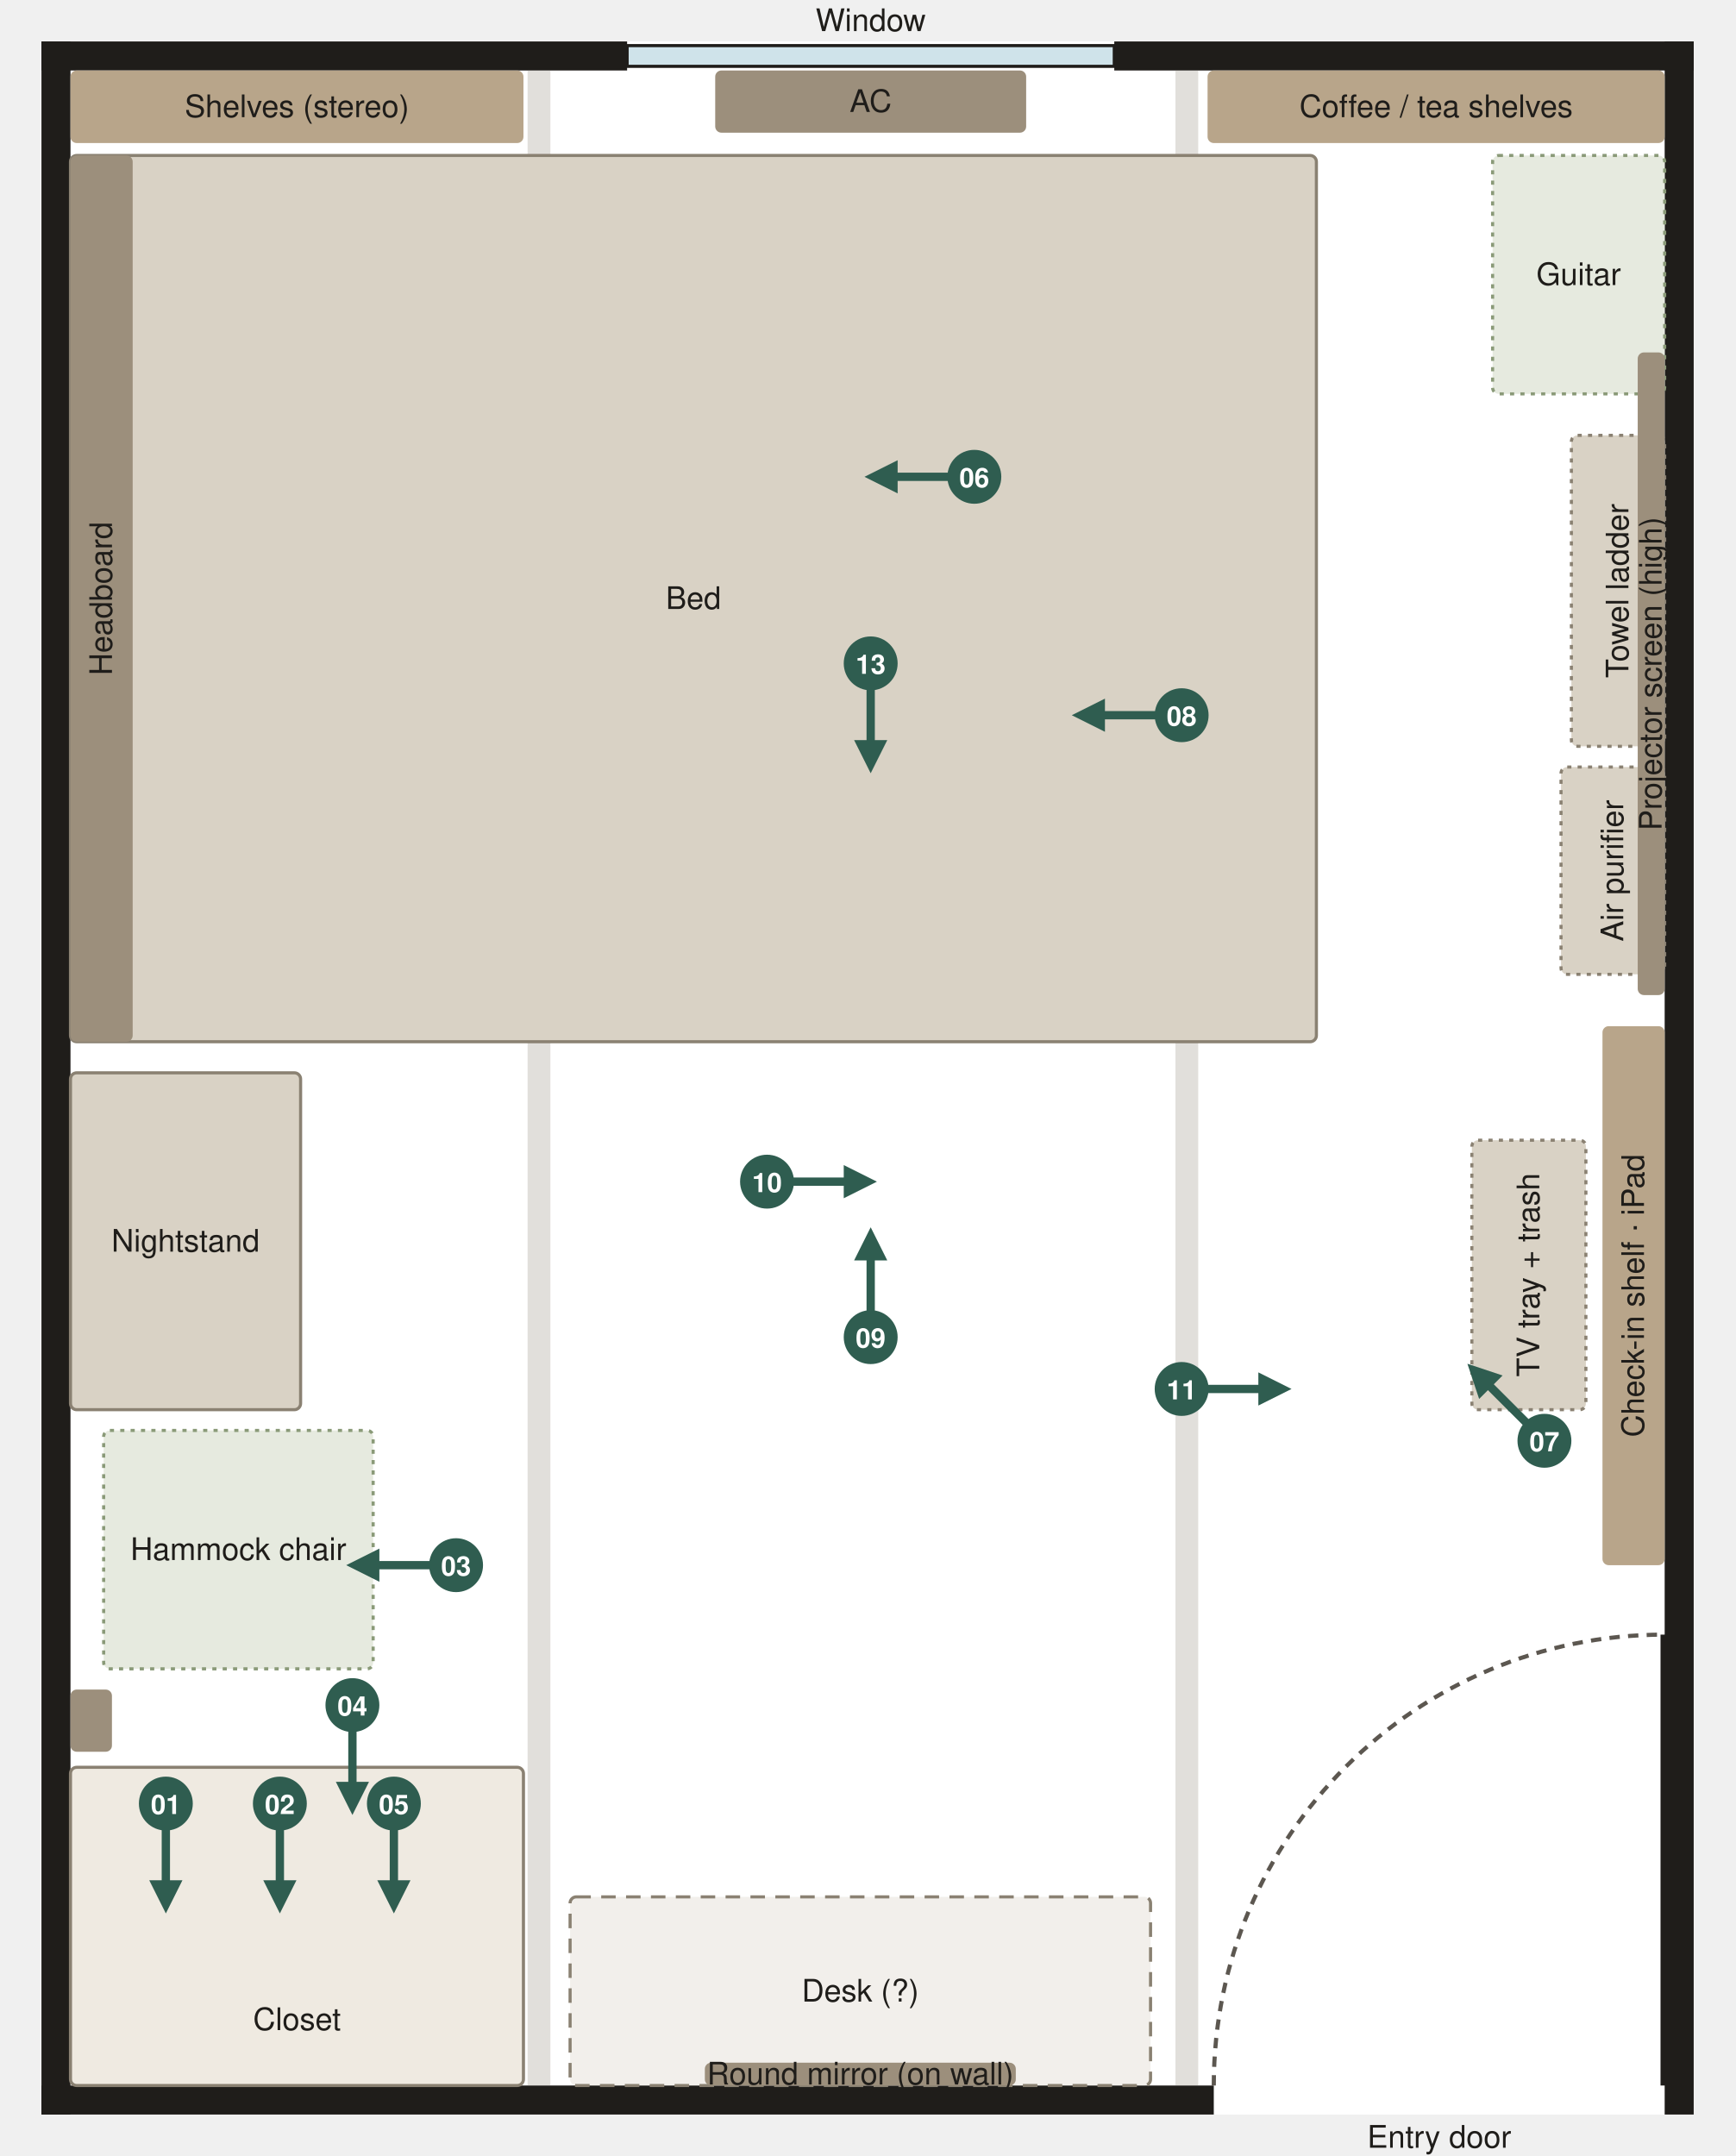
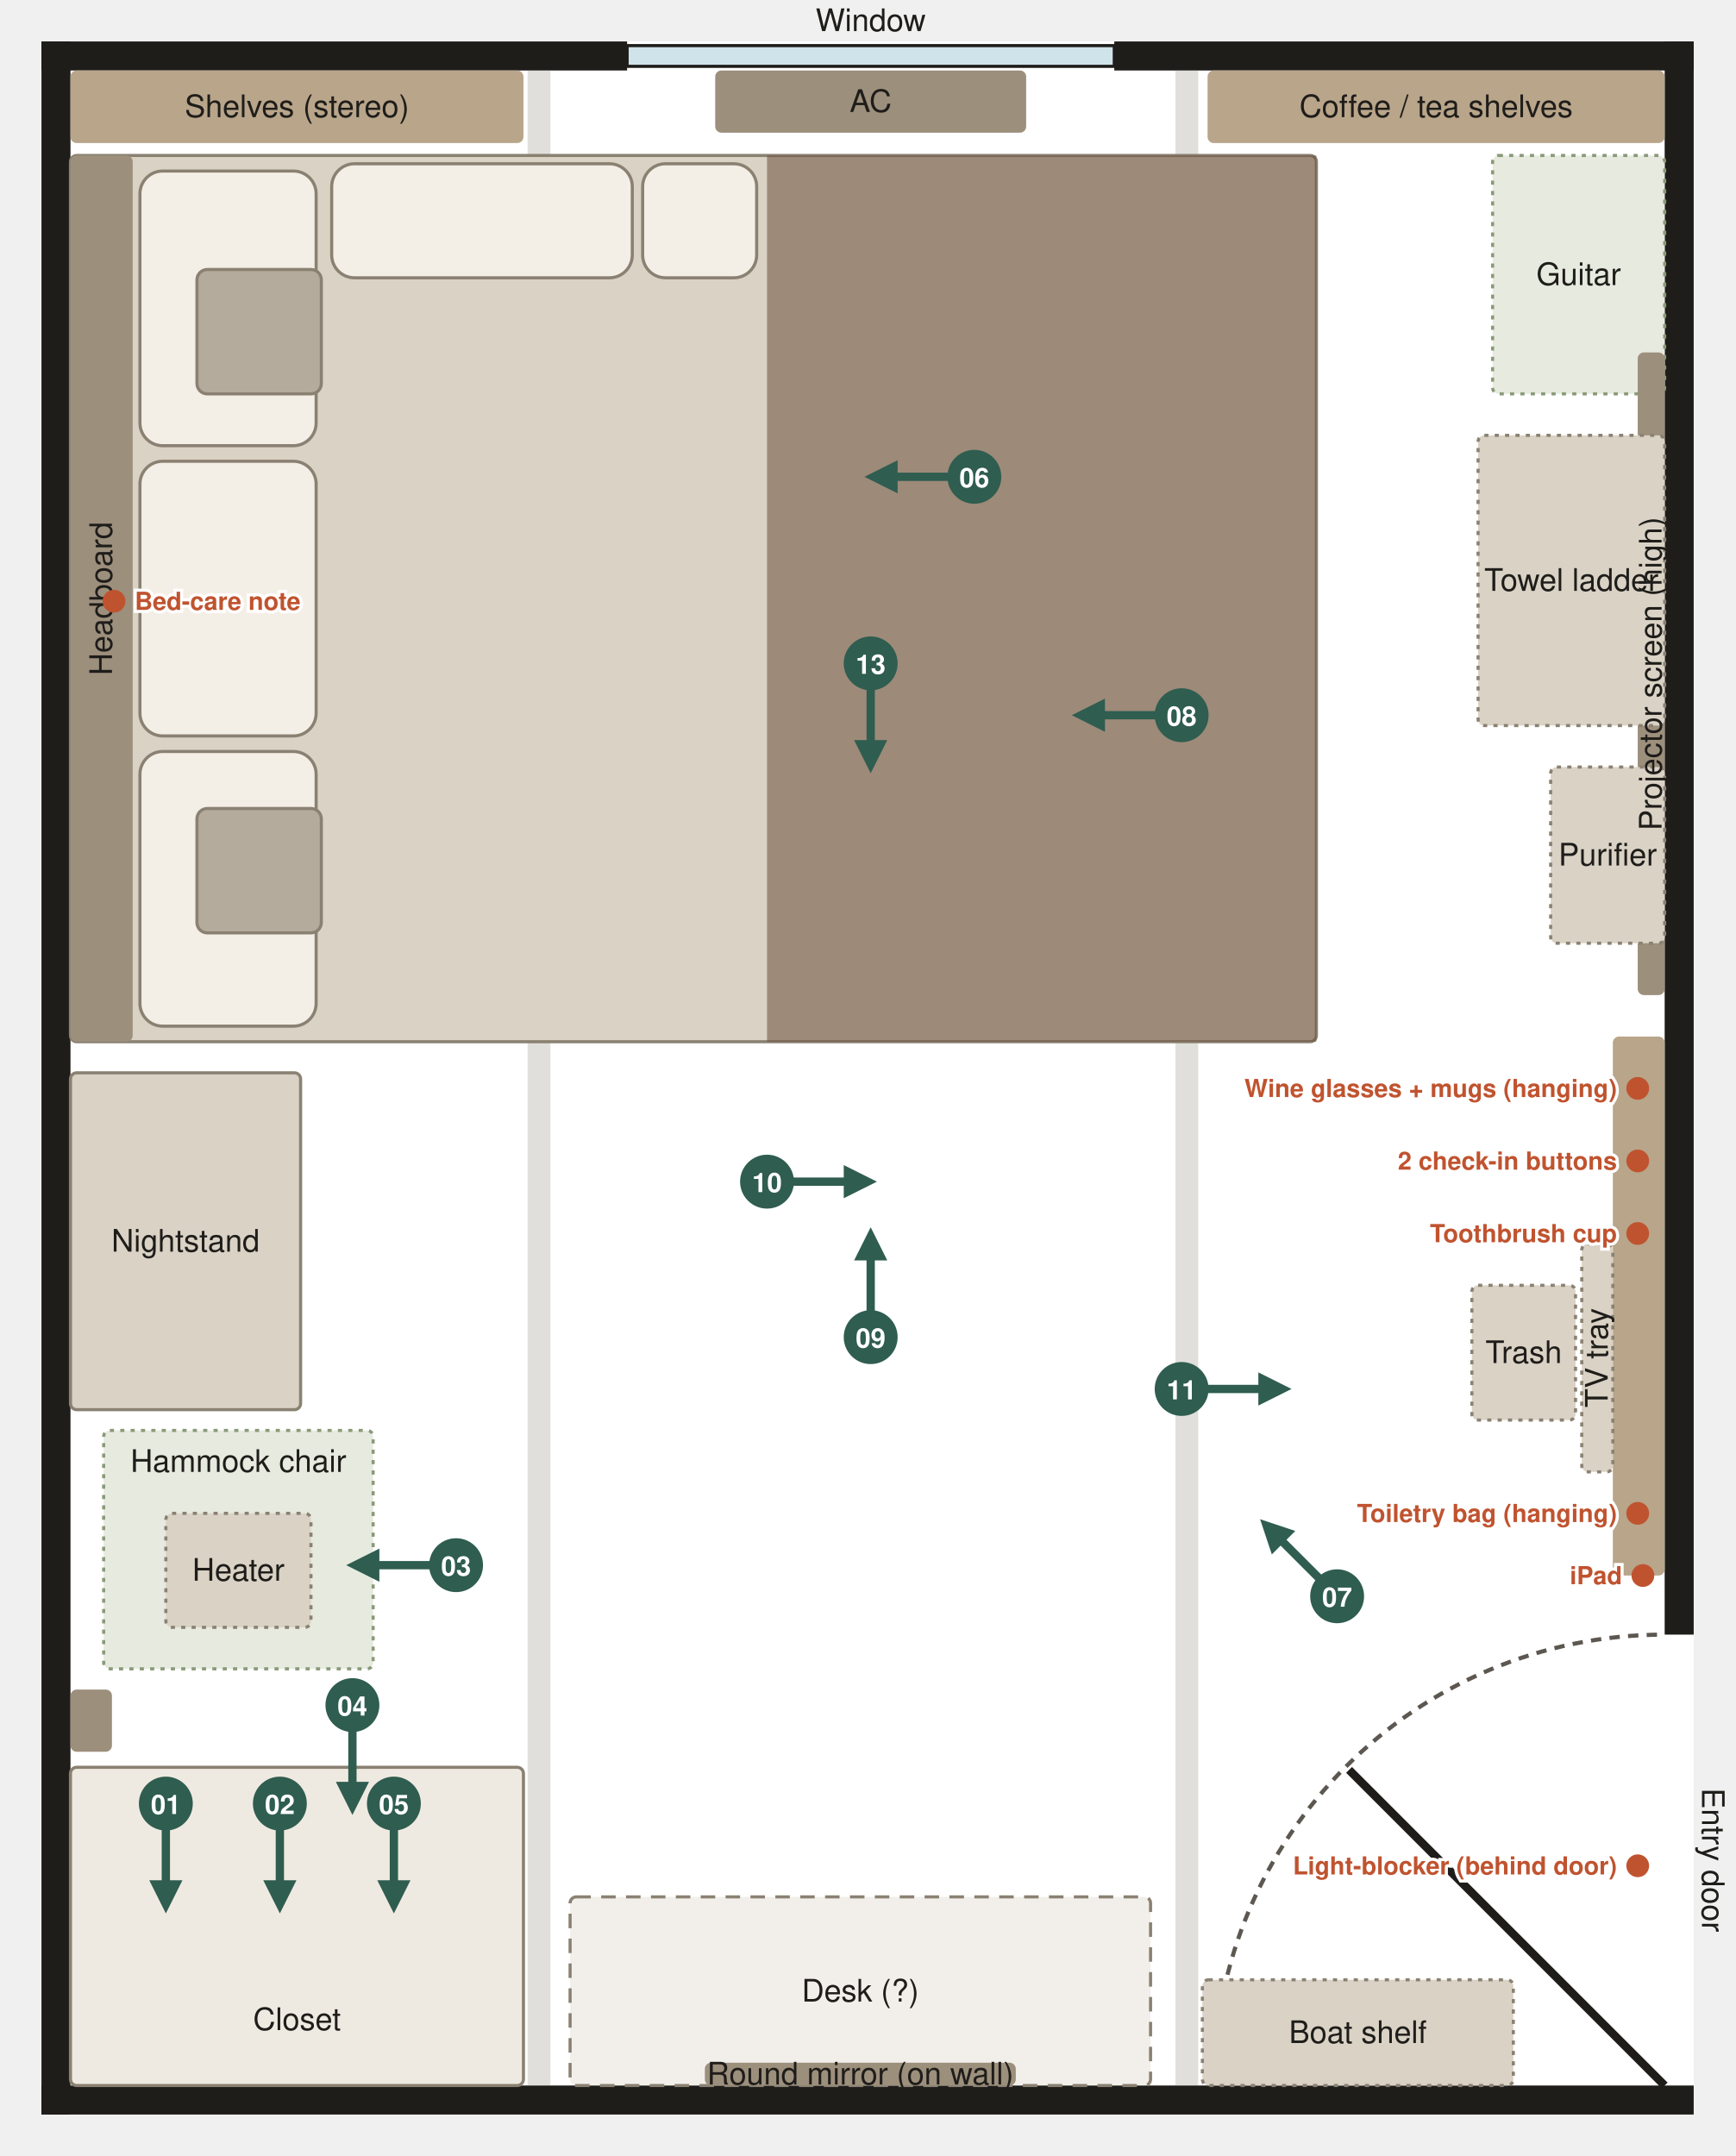
<svg xmlns="http://www.w3.org/2000/svg" viewBox="-40 -40 1674 2080" font-family="-apple-system,Helvetica,Arial,sans-serif">
-   <style>.wall{fill:var(--ink,#1f1d1a)}.floor{fill:var(--surface,#fff)}.furniture{fill:#d9d2c5;stroke:#8a8172;stroke-width:3}.soft{fill:#e6eadf;stroke:#8a9a78;stroke-width:3}.shelf{fill:#b8a58a}.fixture{fill:#9c8f7c}.room{fill:#efeae1;stroke:#8a8172;stroke-width:3}.off{stroke-dasharray:14 10;fill-opacity:.35}.approx{stroke-dasharray:4 6}.lbl{font-size:30px;fill:var(--ink,#1f1d1a)}.raf{stroke:#8a8172;stroke-width:22;stroke-opacity:.25}.cam{fill:var(--accent,#2f5d50)}.camt{font-size:26px;font-weight:700;fill:#fff}.door{fill:none;stroke:var(--ink-2,#5c5750);stroke-width:4;stroke-dasharray:10 8}</style>
+   <style>.wall{fill:var(--ink,#1f1d1a)}.floor{fill:var(--surface,#fff)}.furniture{fill:#d9d2c5;stroke:#8a8172;stroke-width:3}.soft{fill:#e6eadf;stroke:#8a9a78;stroke-width:3}.shelf{fill:#b8a58a}.fixture{fill:#9c8f7c}.room{fill:#efeae1;stroke:#8a8172;stroke-width:3}.off{stroke-dasharray:14 10;fill-opacity:.35}.approx{stroke-dasharray:4 6}.lbl{font-size:30px;fill:var(--ink,#1f1d1a)}.raf{stroke:#8a8172;stroke-width:22;stroke-opacity:.25}.cam{fill:var(--accent,#2f5d50)}.camt{font-size:26px;font-weight:700;fill:#fff}.pt{font-size:24px;fill:#c0532f;font-weight:600;paint-order:stroke;stroke:#fff;stroke-width:6px}.door{fill:none;stroke:var(--ink-2,#5c5750);stroke-width:4;stroke-dasharray:10 8}</style>
  <rect class="floor" x="0" y="0" width="1594" height="2000" />
  <rect class="wall" x="0" y="0" width="565" height="28" />
  <rect class="wall" x="1035" y="0" width="559" height="28" />
  <rect x="565" y="4" width="470" height="20" fill="#cfe3ea" stroke="#1f1d1a" stroke-width="3" />
  <rect class="wall" x="0" y="0" width="28" height="2000" />
-   <rect class="wall" x="1566" y="0" width="28" height="2000" />
-   <rect class="wall" x="0" y="1972" width="1131" height="28" />
+   <rect class="wall" x="0" y="1972" width="1594" height="28" />
+   <rect class="wall" x="1566" y="0" width="28" height="1537" />
  <path class="door" d="M 1131 1972 A 435 435 0 0 1 1566 1537" />
-   <line x1="1566" y1="1972" x2="1566" y2="1537" stroke="#1f1d1a" stroke-width="8" />
+   <line x1="1566" y1="1972" x2="1261.5" y2="1667.5" stroke="#1f1d1a" stroke-width="8" />
  <line class="raf" x1="480" y1="28" x2="480" y2="1972" />
  <line class="raf" x1="1105" y1="28" x2="1105" y2="1972" />
  <rect id="bed" class="furniture " x="28" y="110" width="1202" height="855" rx="6" />
  <rect id="headboard" class="fixture approx" x="28" y="110" width="60" height="855" rx="6" />
  <rect id="closet" class="room " x="28" y="1665" width="437" height="307" rx="6" />
  <rect id="shelf-nw" class="shelf " x="28" y="28" width="437" height="70" rx="6" />
  <rect id="shelf-ne" class="shelf " x="1125" y="28" width="441" height="70" rx="6" />
  <rect id="ac" class="fixture approx" x="650" y="28" width="300" height="60" rx="6" />
  <rect id="nightstand" class="furniture " x="28" y="995" width="222" height="325" rx="6" />
  <rect id="hammock" class="soft approx" x="60" y="1340" width="260" height="230" rx="6" />
  <rect id="robe" class="fixture approx" x="28" y="1590" width="40" height="60" rx="6" />
  <rect id="desk" class="furniture off" x="510" y="1790" width="560" height="182" rx="6" />
  <rect id="round-mirror" class="fixture approx" x="640" y="1950" width="300" height="22" rx="6" />
  <rect id="plant-guitar" class="soft approx" x="1400" y="110" width="166" height="230" rx="6" />
-   <rect id="ladder" class="furniture approx" x="1476" y="380" width="90" height="300" rx="6" />
-   <rect id="purifier" class="furniture approx" x="1466" y="700" width="100" height="200" rx="6" />
-   <rect id="shelf-door" class="shelf approx" x="1506" y="950" width="60" height="520" rx="6" />
-   <rect id="tray-trash" class="furniture approx" x="1380" y="1060" width="110" height="260" rx="6" />
  <rect id="screen" class="fixture approx" x="1540" y="300" width="26" height="620" rx="6" />
-   <text class="lbl" x="629" y="537.5" text-anchor="middle" dominant-baseline="middle">Bed</text>
+   <rect id="ladder" class="furniture approx" x="1386" y="380" width="180" height="280" rx="6" />
+   <rect id="purifier" class="furniture approx" x="1456" y="700" width="110" height="170" rx="6" />
+   <rect id="shelf-door" class="shelf approx" x="1516" y="960" width="50" height="520" rx="6" />
+   <rect id="tv-tray" class="furniture approx" x="1486" y="1160" width="30" height="220" rx="6" />
+   <rect id="trash" class="furniture approx" x="1380" y="1200" width="100" height="130" rx="6" />
+   <rect id="space-heater" class="furniture approx" x="120" y="1420" width="140" height="110" rx="6" />
+   <rect id="boat-shelf" class="furniture approx" x="1120" y="1870" width="300" height="102" rx="6" />
+   <rect x="700" y="110" width="530" height="855" fill="#6b4f3a" fill-opacity=".55" />
+   <rect x="95" y="125" width="170" height="265" rx="22" fill="#f4efe6" stroke="#8a8172" stroke-width="3" />
+   <rect x="95" y="405" width="170" height="265" rx="22" fill="#f4efe6" stroke="#8a8172" stroke-width="3" />
+   <rect x="95" y="685" width="170" height="265" rx="22" fill="#f4efe6" stroke="#8a8172" stroke-width="3" />
+   <rect x="280" y="118" width="290" height="110" rx="22" fill="#f4efe6" stroke="#8a8172" stroke-width="3" />
+   <rect x="580" y="118" width="110" height="110" rx="22" fill="#f4efe6" stroke="#8a8172" stroke-width="3" />
+   <rect x="150" y="220" width="120" height="120" rx="10" fill="#b5ab9c" stroke="#8a8172" stroke-width="3" />
+   <rect x="150" y="740" width="120" height="120" rx="10" fill="#b5ab9c" stroke="#8a8172" stroke-width="3" />
  <text class="lbl" x="58" y="537.5" text-anchor="middle" dominant-baseline="middle" transform="rotate(-90 58 537.5)">Headboard</text>
  <text class="lbl" x="246.5" y="1908.5" text-anchor="middle" dominant-baseline="middle">Closet</text>
  <text class="lbl" x="246.5" y="63" text-anchor="middle" dominant-baseline="middle">Shelves (stereo)</text>
  <text class="lbl" x="1345.5" y="63" text-anchor="middle" dominant-baseline="middle">Coffee / tea shelves</text>
  <text class="lbl" x="800" y="58" text-anchor="middle" dominant-baseline="middle">AC</text>
  <text class="lbl" x="139" y="1157.5" text-anchor="middle" dominant-baseline="middle">Nightstand</text>
-   <text class="lbl" x="190" y="1455" text-anchor="middle" dominant-baseline="middle">Hammock chair</text>
+   <text class="lbl" x="190" y="1370" text-anchor="middle" dominant-baseline="middle">Hammock chair</text>
  <text class="lbl" x="790" y="1881" text-anchor="middle" dominant-baseline="middle">Desk (?)</text>
  <text class="lbl" x="790" y="1961" text-anchor="middle" dominant-baseline="middle">Round mirror (on wall)</text>
  <text class="lbl" x="1483" y="225" text-anchor="middle" dominant-baseline="middle">Guitar</text>
-   <text class="lbl" x="1521" y="530" text-anchor="middle" dominant-baseline="middle" transform="rotate(-90 1521 530)">Towel ladder</text>
-   <text class="lbl" x="1516" y="800" text-anchor="middle" dominant-baseline="middle" transform="rotate(-90 1516 800)">Air purifier</text>
-   <text class="lbl" x="1536" y="1210" text-anchor="middle" dominant-baseline="middle" transform="rotate(-90 1536 1210)">Check-in shelf · iPad</text>
-   <text class="lbl" x="1435" y="1190" text-anchor="middle" dominant-baseline="middle" transform="rotate(-90 1435 1190)">TV tray + trash</text>
  <text class="lbl" x="1553" y="610" text-anchor="middle" dominant-baseline="middle" transform="rotate(-90 1553 610)">Projector screen (high)</text>
+   <text class="lbl" x="1476" y="520" text-anchor="middle" dominant-baseline="middle">Towel ladder</text>
+   <text class="lbl" x="1511" y="785" text-anchor="middle" dominant-baseline="middle">Purifier</text>
+   <text class="lbl" x="1501" y="1270" text-anchor="middle" dominant-baseline="middle" transform="rotate(-90 1501 1270)">TV tray</text>
+   <text class="lbl" x="1430" y="1265" text-anchor="middle" dominant-baseline="middle">Trash</text>
+   <text class="lbl" x="190" y="1475" text-anchor="middle" dominant-baseline="middle">Heater</text>
+   <text class="lbl" x="1270" y="1921" text-anchor="middle" dominant-baseline="middle">Boat shelf</text>
  <text class="lbl" x="800" y="-10" text-anchor="middle">Window</text>
-   <text class="lbl" x="1348.5" y="2032" text-anchor="middle">Entry door</text>
+   <text class="lbl" x="1602" y="1754.5" text-anchor="middle" transform="rotate(90 1602 1754.5)">Entry door</text>
+   <circle cx="70" cy="540" r="11" fill="#c0532f" />
+   <text class="pt" x="90" y="540" text-anchor="start" dominant-baseline="middle">Bed-care note</text>
+   <circle cx="1545" cy="1480" r="11" fill="#c0532f" />
+   <text class="pt" x="1525" y="1480" text-anchor="end" dominant-baseline="middle">iPad</text>
+   <circle cx="1540" cy="1080" r="11" fill="#c0532f" />
+   <text class="pt" x="1520" y="1080" text-anchor="end" dominant-baseline="middle">2 check-in buttons</text>
+   <circle cx="1540" cy="1150" r="11" fill="#c0532f" />
+   <text class="pt" x="1520" y="1150" text-anchor="end" dominant-baseline="middle">Toothbrush cup</text>
+   <circle cx="1540" cy="1010" r="11" fill="#c0532f" />
+   <text class="pt" x="1520" y="1010" text-anchor="end" dominant-baseline="middle">Wine glasses + mugs (hanging)</text>
+   <circle cx="1540" cy="1420" r="11" fill="#c0532f" />
+   <text class="pt" x="1520" y="1420" text-anchor="end" dominant-baseline="middle">Toiletry bag (hanging)</text>
+   <circle cx="1540" cy="1760" r="11" fill="#c0532f" />
+   <text class="pt" x="1520" y="1760" text-anchor="end" dominant-baseline="middle">Light-blocker (behind door)</text>
  <g id="cam-01">
    <line x1="120" y1="1700" x2="120" y2="1790" stroke="var(--accent,#2f5d50)" stroke-width="8" marker-end="url(#a)" />
    <circle class="cam" cx="120" cy="1700" r="26" />
    <text class="camt" x="120" y="1701" text-anchor="middle" dominant-baseline="middle">01</text>
  </g>
  <g id="cam-02">
    <line x1="230" y1="1700" x2="230" y2="1790" stroke="var(--accent,#2f5d50)" stroke-width="8" marker-end="url(#a)" />
    <circle class="cam" cx="230" cy="1700" r="26" />
    <text class="camt" x="230" y="1701" text-anchor="middle" dominant-baseline="middle">02</text>
  </g>
  <g id="cam-03">
    <line x1="400" y1="1470" x2="310" y2="1470" stroke="var(--accent,#2f5d50)" stroke-width="8" marker-end="url(#a)" />
    <circle class="cam" cx="400" cy="1470" r="26" />
    <text class="camt" x="400" y="1471" text-anchor="middle" dominant-baseline="middle">03</text>
  </g>
  <g id="cam-04">
    <line x1="300" y1="1605" x2="300" y2="1695" stroke="var(--accent,#2f5d50)" stroke-width="8" marker-end="url(#a)" />
    <circle class="cam" cx="300" cy="1605" r="26" />
    <text class="camt" x="300" y="1606" text-anchor="middle" dominant-baseline="middle">04</text>
  </g>
  <g id="cam-05">
    <line x1="340" y1="1700" x2="340" y2="1790" stroke="var(--accent,#2f5d50)" stroke-width="8" marker-end="url(#a)" />
    <circle class="cam" cx="340" cy="1700" r="26" />
    <text class="camt" x="340" y="1701" text-anchor="middle" dominant-baseline="middle">05</text>
  </g>
  <g id="cam-06">
    <line x1="900" y1="420" x2="810" y2="420" stroke="var(--accent,#2f5d50)" stroke-width="8" marker-end="url(#a)" />
    <circle class="cam" cx="900" cy="420" r="26" />
    <text class="camt" x="900" y="421" text-anchor="middle" dominant-baseline="middle">06</text>
  </g>
  <g id="cam-07">
-     <line x1="1450" y1="1350" x2="1387" y2="1287" stroke="var(--accent,#2f5d50)" stroke-width="8" marker-end="url(#a)" />
-     <circle class="cam" cx="1450" cy="1350" r="26" />
-     <text class="camt" x="1450" y="1351" text-anchor="middle" dominant-baseline="middle">07</text>
+     <line x1="1250" y1="1500" x2="1187" y2="1437" stroke="var(--accent,#2f5d50)" stroke-width="8" marker-end="url(#a)" />
+     <circle class="cam" cx="1250" cy="1500" r="26" />
+     <text class="camt" x="1250" y="1501" text-anchor="middle" dominant-baseline="middle">07</text>
  </g>
  <g id="cam-08">
    <line x1="1100" y1="650" x2="1010" y2="650" stroke="var(--accent,#2f5d50)" stroke-width="8" marker-end="url(#a)" />
    <circle class="cam" cx="1100" cy="650" r="26" />
    <text class="camt" x="1100" y="651" text-anchor="middle" dominant-baseline="middle">08</text>
  </g>
  <g id="cam-09">
    <line x1="800" y1="1250" x2="800" y2="1160" stroke="var(--accent,#2f5d50)" stroke-width="8" marker-end="url(#a)" />
    <circle class="cam" cx="800" cy="1250" r="26" />
    <text class="camt" x="800" y="1251" text-anchor="middle" dominant-baseline="middle">09</text>
  </g>
  <g id="cam-10">
    <line x1="700" y1="1100" x2="790" y2="1100" stroke="var(--accent,#2f5d50)" stroke-width="8" marker-end="url(#a)" />
    <circle class="cam" cx="700" cy="1100" r="26" />
    <text class="camt" x="700" y="1101" text-anchor="middle" dominant-baseline="middle">10</text>
  </g>
  <g id="cam-11">
    <line x1="1100" y1="1300" x2="1190" y2="1300" stroke="var(--accent,#2f5d50)" stroke-width="8" marker-end="url(#a)" />
    <circle class="cam" cx="1100" cy="1300" r="26" />
    <text class="camt" x="1100" y="1301" text-anchor="middle" dominant-baseline="middle">11</text>
  </g>
  <g id="cam-13">
    <line x1="800" y1="600" x2="800" y2="690" stroke="var(--accent,#2f5d50)" stroke-width="8" marker-end="url(#a)" />
    <circle class="cam" cx="800" cy="600" r="26" />
    <text class="camt" x="800" y="601" text-anchor="middle" dominant-baseline="middle">13</text>
  </g>
  <defs>
    <marker id="a" viewBox="0 0 10 10" refX="5" refY="5" markerWidth="4" markerHeight="4" orient="auto">
      <path d="M0 0L10 5L0 10z" fill="var(--accent,#2f5d50)" />
    </marker>
  </defs>
</svg>
